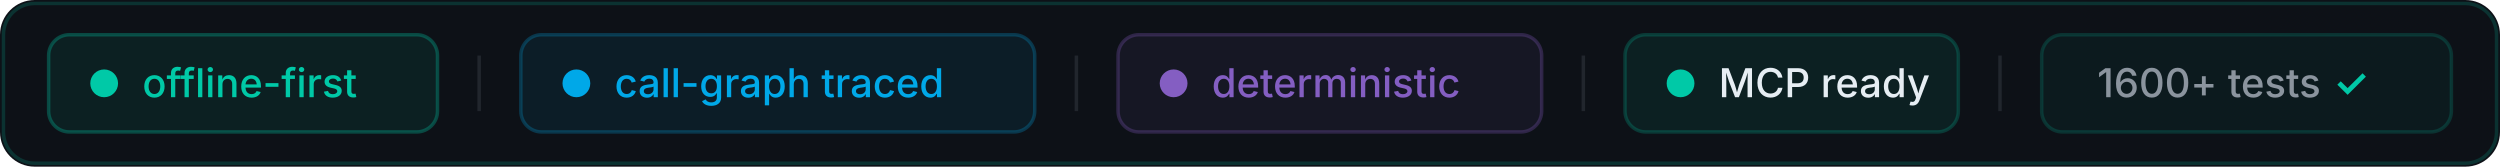
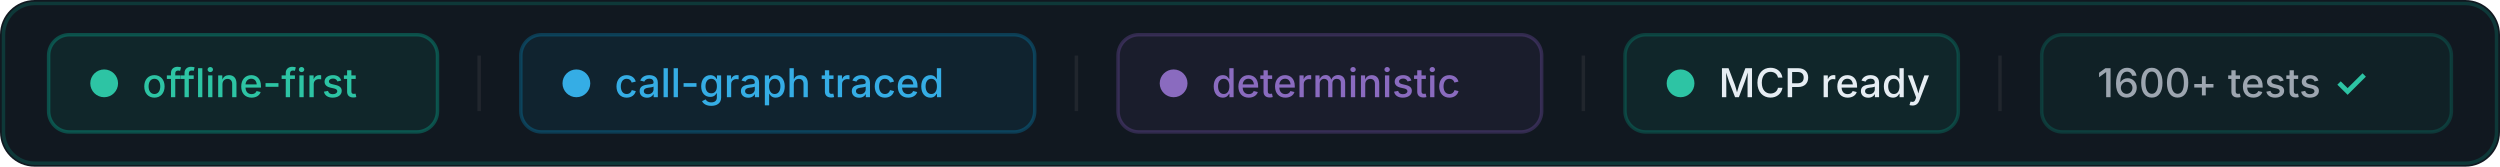
<svg xmlns="http://www.w3.org/2000/svg" viewBox="0 0 720 48" width="720" height="48" role="img" aria-label="OpenContext Runtime: offline-first · call-graph traced · deterministic · MCP ready · 1600+ tests">
-   <rect width="720" height="48" rx="10" fill="#0D1117" />
+   <rect width="720" height="48" rx="10" fill="#111820" />
  <rect x="1" y="1" width="718" height="46" rx="9" fill="none" stroke="rgba(0,201,167,0.18)" stroke-width="1" />
  <rect x="14" y="10" width="112" height="28" rx="6" fill="rgba(0,201,167,0.08)" stroke="rgba(0,201,167,0.30)" stroke-width="1" />
-   <circle cx="30" cy="24" r="4" fill="#00C9A7" />
-   <text x="41" y="28" font-family="-apple-system,BlinkMacSystemFont,'Segoe UI',sans-serif" font-size="11.5" font-weight="500" fill="#00C9A7">offline-first</text>
+   <circle cx="30" cy="24" r="4" fill="#2DC4A4" />
+   <text x="41" y="28" font-family="-apple-system,BlinkMacSystemFont,'Segoe UI',sans-serif" font-size="11.5" font-weight="500" fill="#2DC4A4">offline-first</text>
  <line x1="138" y1="16" x2="138" y2="32" stroke="#21262D" stroke-width="1" />
  <rect x="150" y="10" width="148" height="28" rx="6" fill="rgba(0,168,232,0.08)" stroke="rgba(0,168,232,0.25)" stroke-width="1" />
-   <circle cx="166" cy="24" r="4" fill="#00A8E8" />
-   <text x="177" y="28" font-family="-apple-system,BlinkMacSystemFont,'Segoe UI',sans-serif" font-size="11.5" font-weight="500" fill="#00A8E8">call-graph traced</text>
+   <circle cx="166" cy="24" r="4" fill="#35ADE5" />
+   <text x="177" y="28" font-family="-apple-system,BlinkMacSystemFont,'Segoe UI',sans-serif" font-size="11.5" font-weight="500" fill="#35ADE5">call-graph traced</text>
  <line x1="310" y1="16" x2="310" y2="32" stroke="#21262D" stroke-width="1" />
  <rect x="322" y="10" width="122" height="28" rx="6" fill="rgba(132,92,194,0.08)" stroke="rgba(132,92,194,0.28)" stroke-width="1" />
-   <circle cx="338" cy="24" r="4" fill="#845EC2" />
-   <text x="349" y="28" font-family="-apple-system,BlinkMacSystemFont,'Segoe UI',sans-serif" font-size="11.5" font-weight="500" fill="#845EC2">deterministic</text>
+   <circle cx="338" cy="24" r="4" fill="#8A6BBF" />
+   <text x="349" y="28" font-family="-apple-system,BlinkMacSystemFont,'Segoe UI',sans-serif" font-size="11.5" font-weight="500" fill="#8A6BBF">deterministic</text>
  <line x1="456" y1="16" x2="456" y2="32" stroke="#21262D" stroke-width="1" />
  <rect x="468" y="10" width="96" height="28" rx="6" fill="rgba(0,201,167,0.08)" stroke="rgba(0,201,167,0.22)" stroke-width="1" />
-   <circle cx="484" cy="24" r="4" fill="#00C9A7" />
+   <circle cx="484" cy="24" r="4" fill="#2DC4A4" />
  <text x="495" y="28" font-family="-apple-system,BlinkMacSystemFont,'Segoe UI',sans-serif" font-size="11.5" font-weight="500" fill="#E6EDF3">MCP ready</text>
  <line x1="576" y1="16" x2="576" y2="32" stroke="#21262D" stroke-width="1" />
  <rect x="588" y="10" width="118" height="28" rx="6" fill="rgba(0,201,167,0.05)" stroke="rgba(0,201,167,0.18)" stroke-width="1" />
-   <text x="604" y="28" font-family="-apple-system,BlinkMacSystemFont,'Segoe UI',sans-serif" font-size="11.5" font-weight="500" fill="#8B949E">1600+ tests </text>
-   <text x="672" y="28" font-family="-apple-system,BlinkMacSystemFont,'Segoe UI',sans-serif" font-size="11.5" font-weight="600" fill="#00C9A7">✓</text>
+   <text x="604" y="28" font-family="-apple-system,BlinkMacSystemFont,'Segoe UI',sans-serif" font-size="11.5" font-weight="500" fill="#9DA6B0">1600+ tests </text>
+   <text x="672" y="28" font-family="-apple-system,BlinkMacSystemFont,'Segoe UI',sans-serif" font-size="11.5" font-weight="600" fill="#2DC4A4">✓</text>
</svg>
